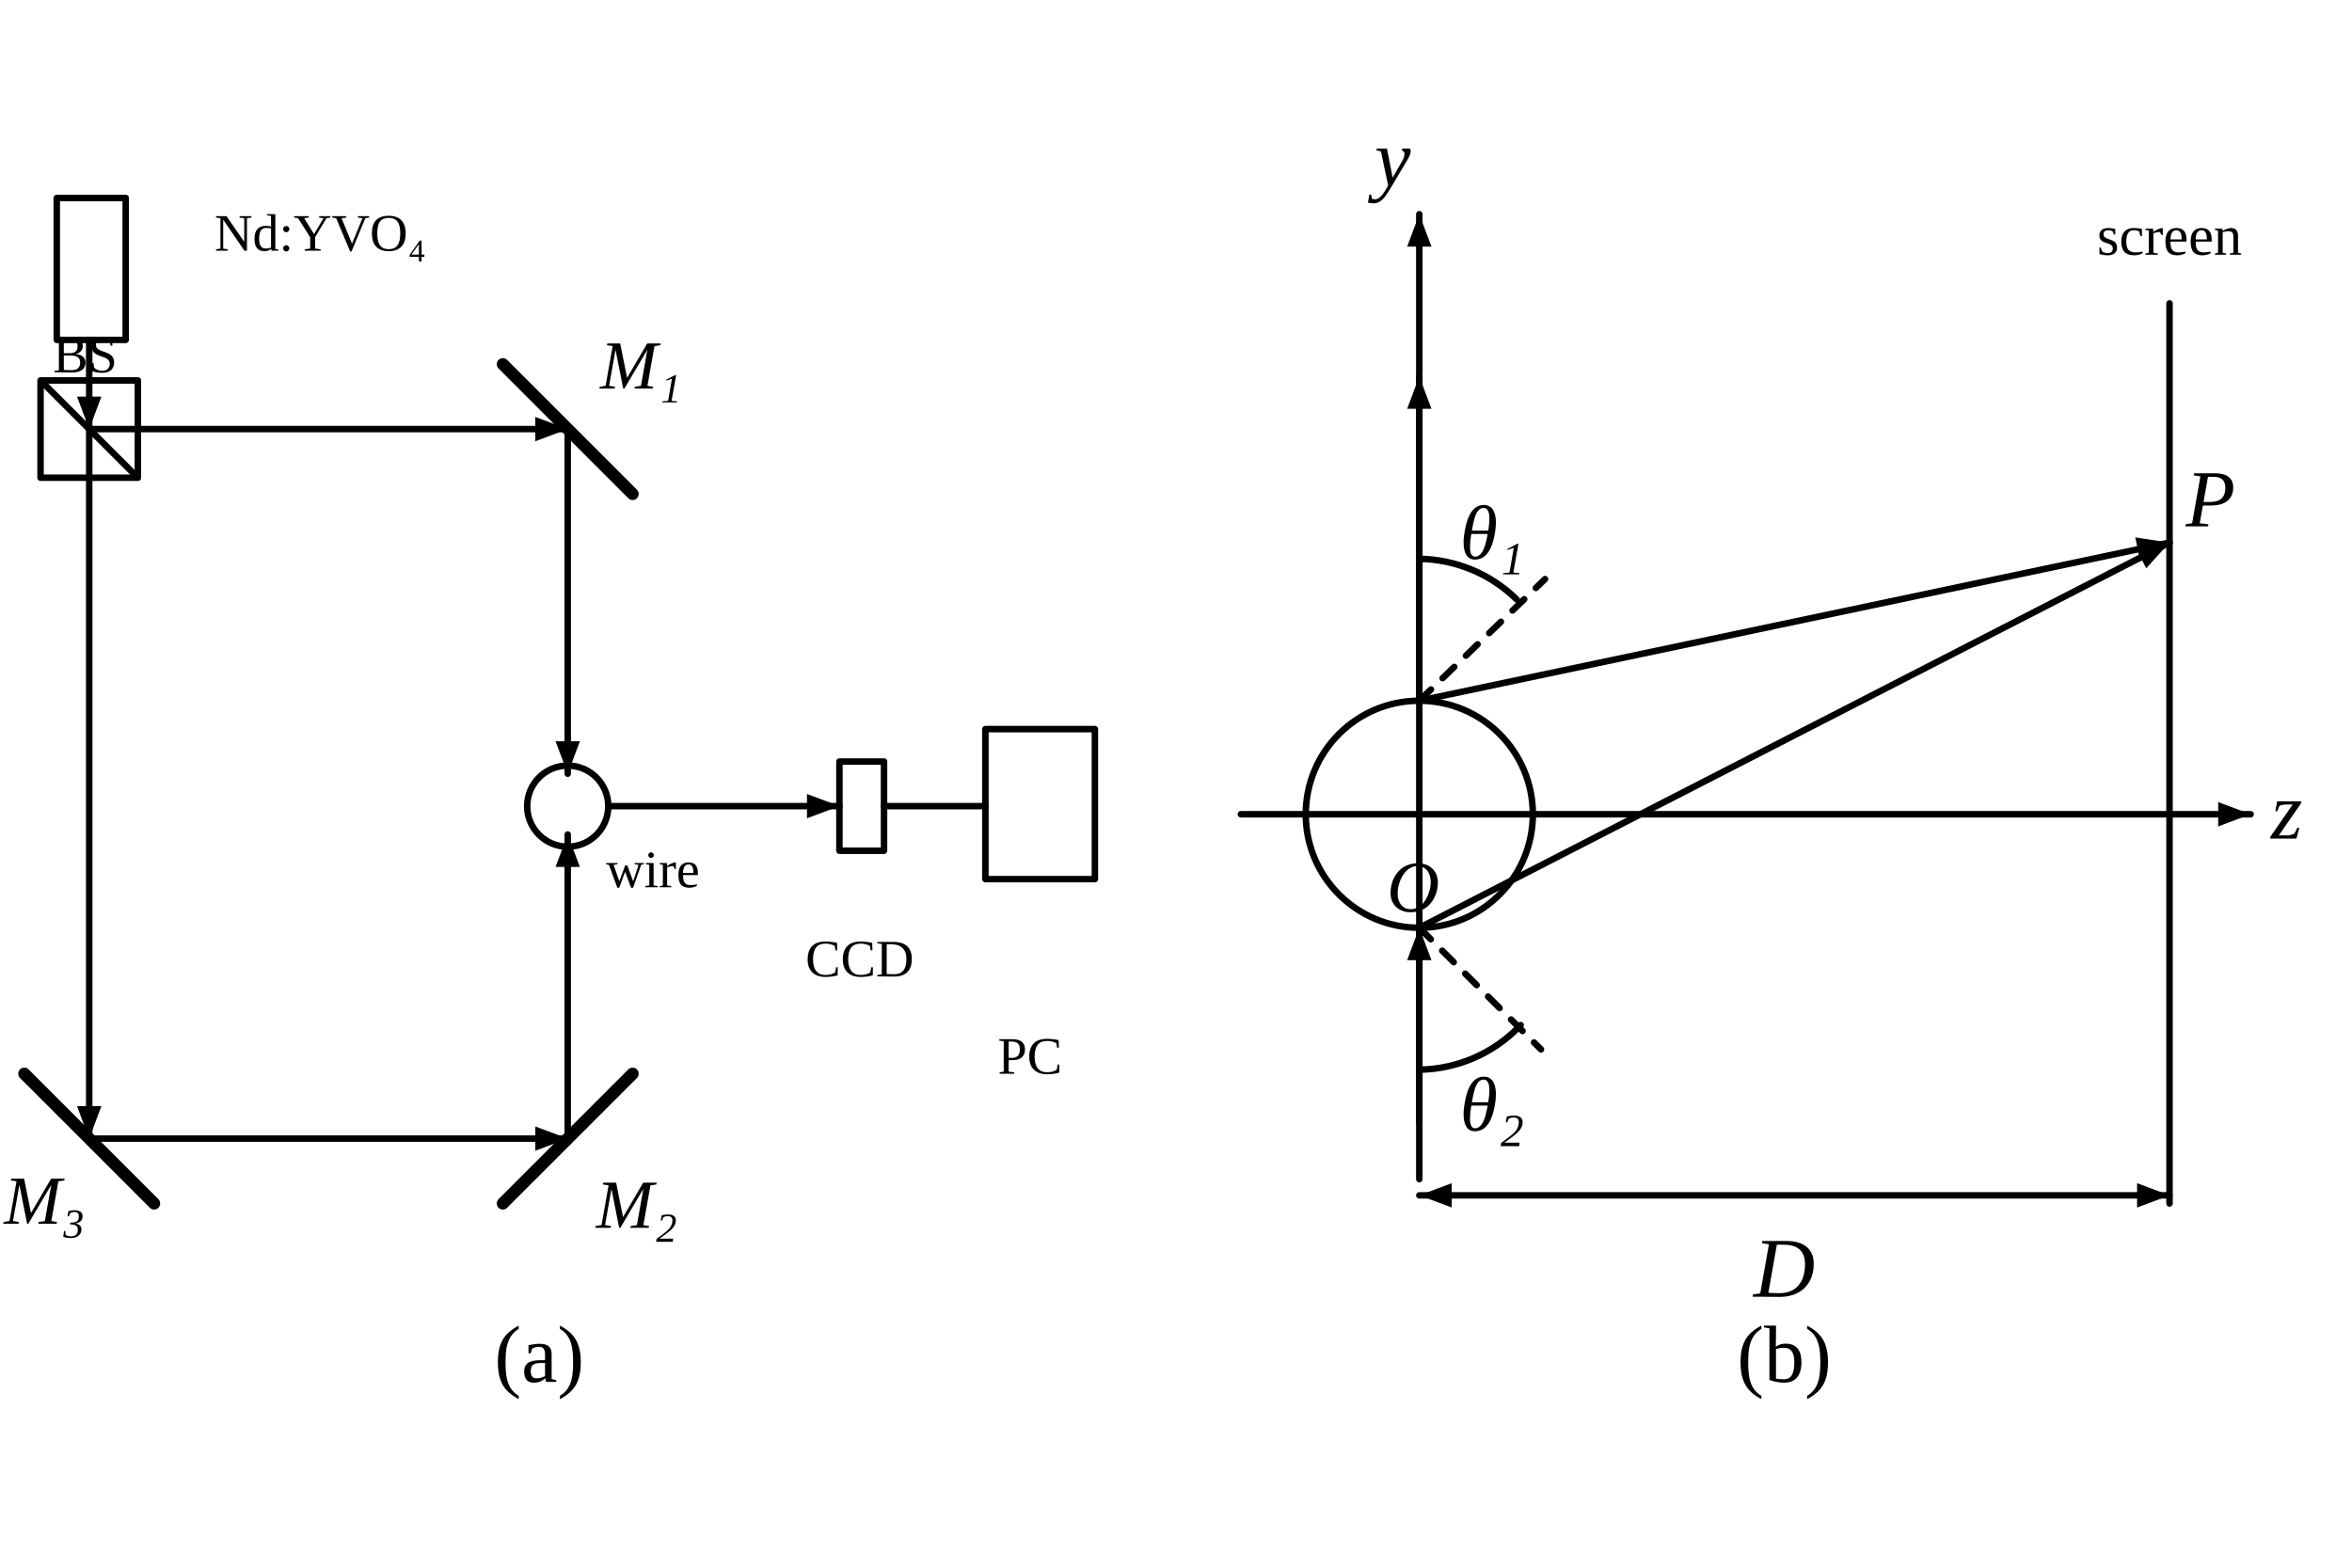
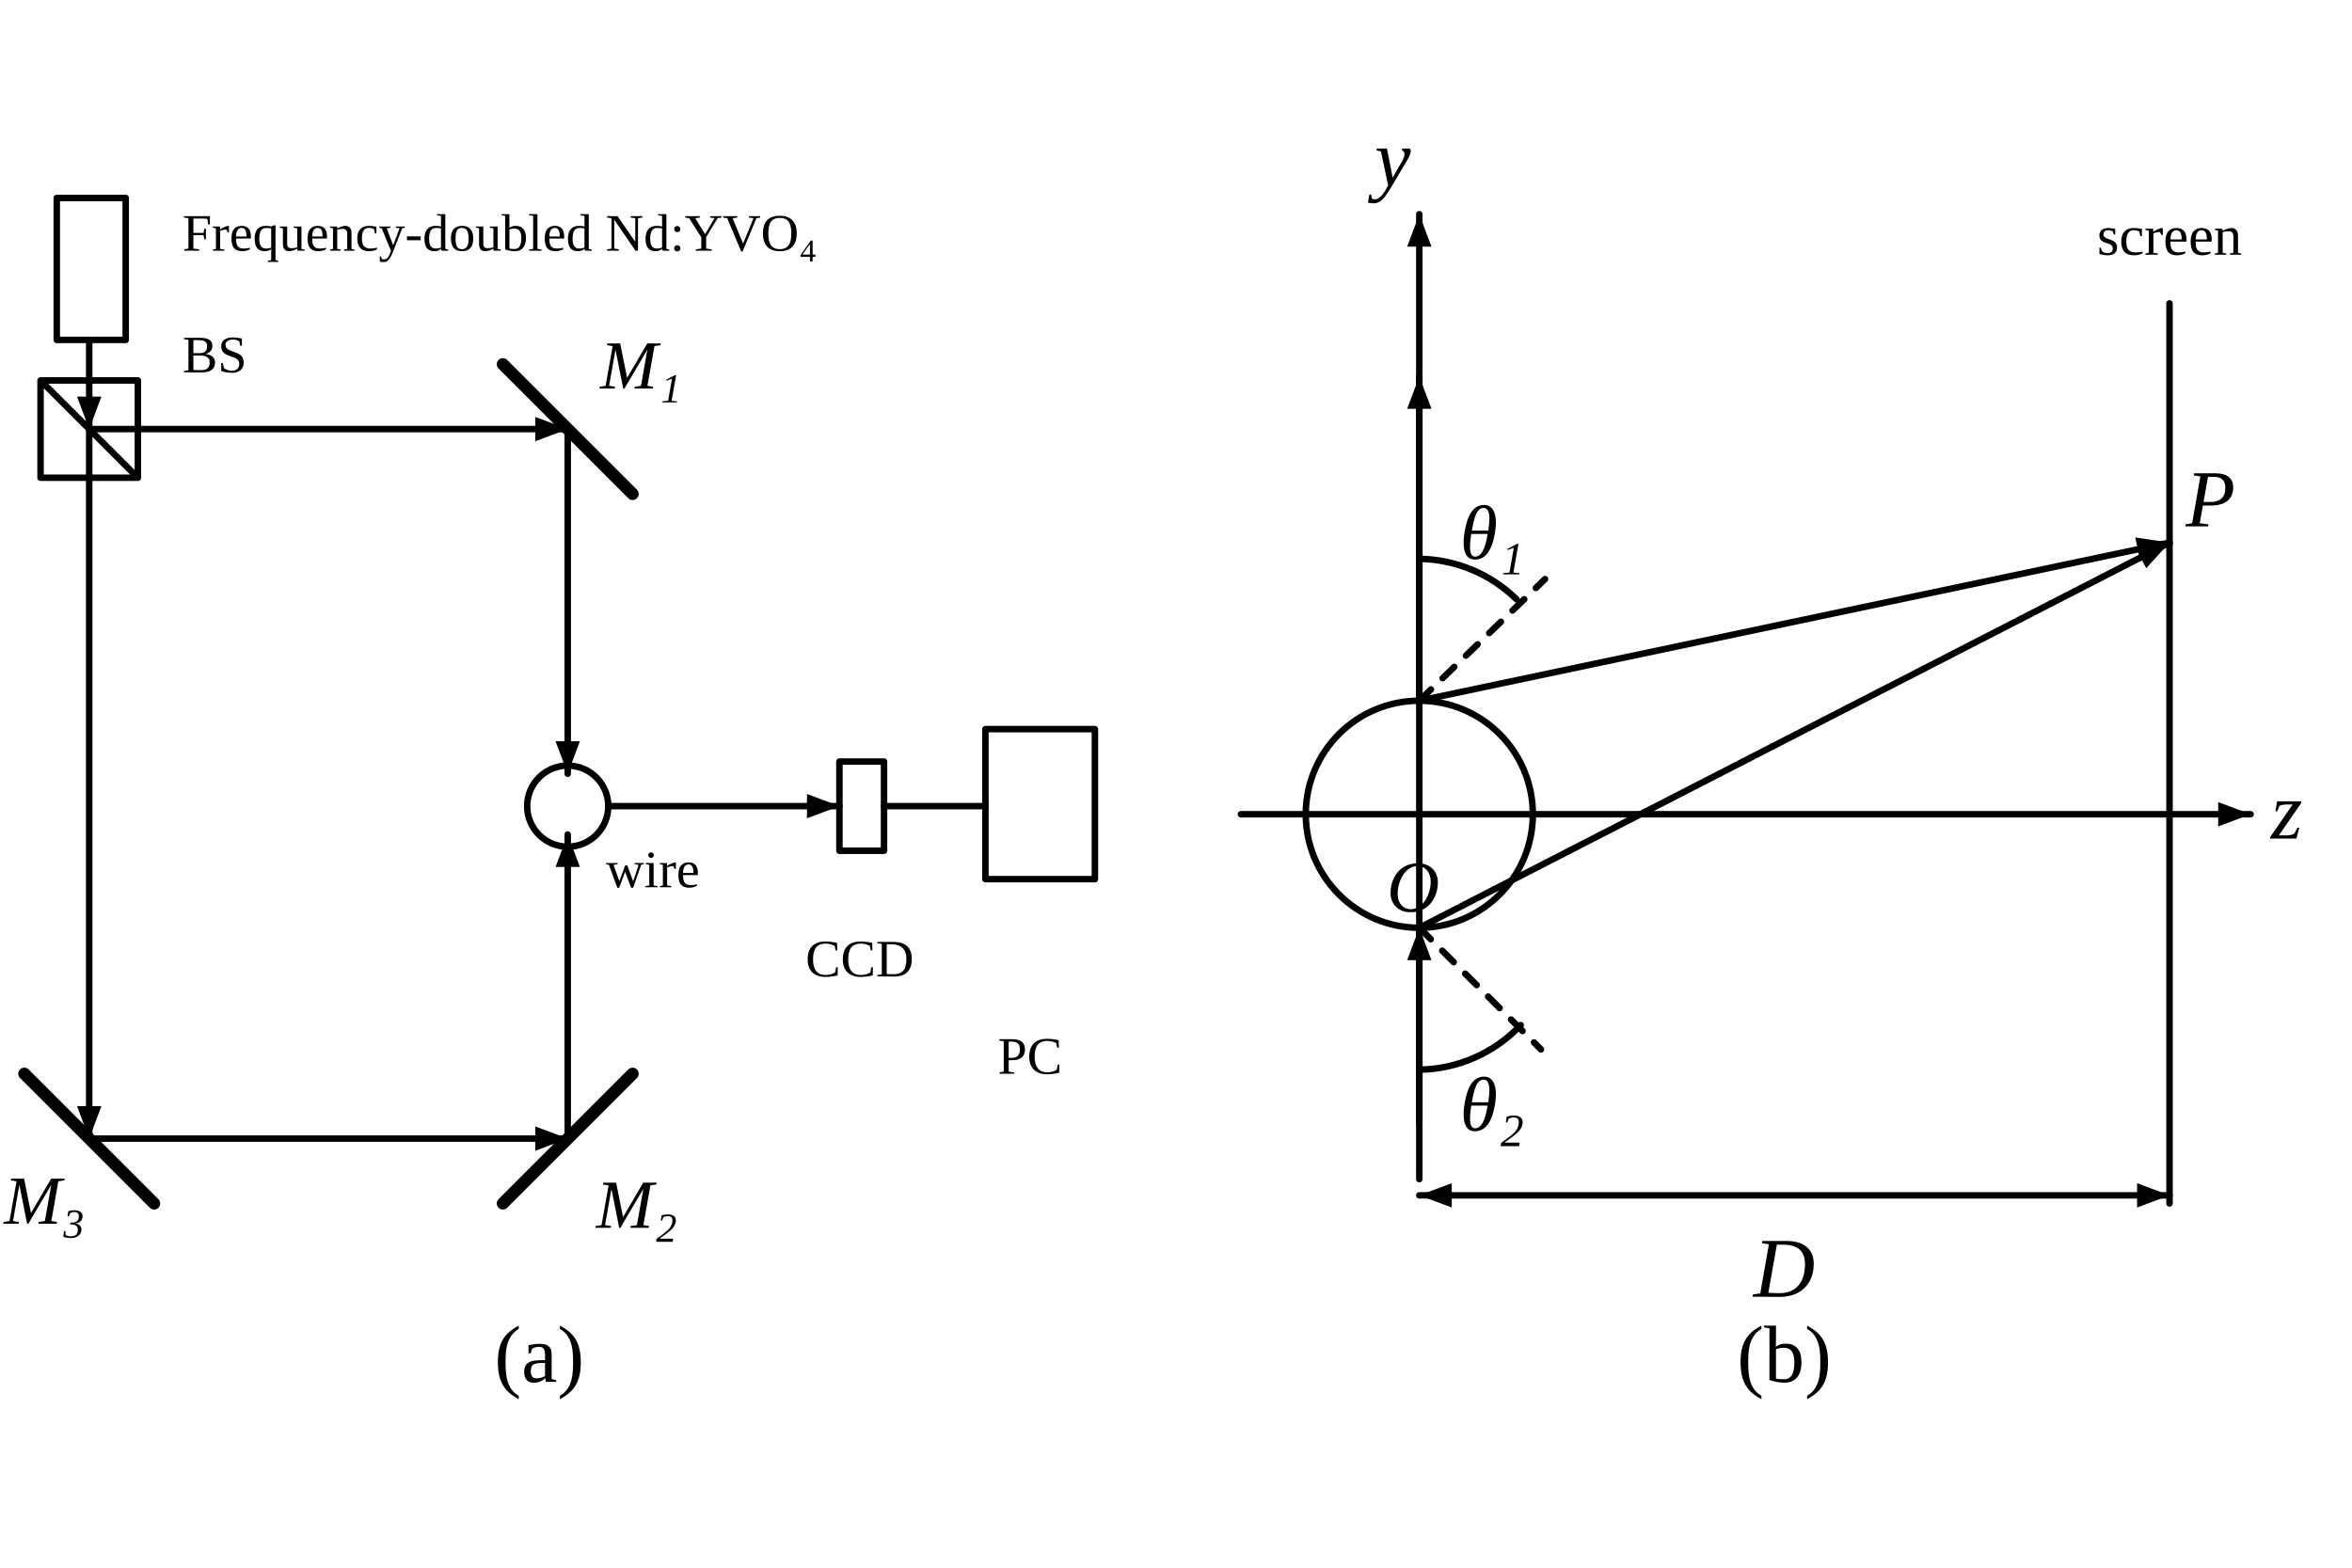
<svg xmlns="http://www.w3.org/2000/svg" width="600" height="400" viewBox="20 35 580 315">
  <defs>
    <marker id="arr" viewBox="0 0 8 8" refX="7" refY="4" markerWidth="7" markerHeight="7" orient="auto-start-reverse">
      <path d="M0 0 L8 4 L0 8 Z" fill="black" />
    </marker>
  </defs>
  <g fill="none" stroke="black" stroke-width="1.6" stroke-linecap="round" stroke-linejoin="round">
    <rect x="34" y="48" width="17" height="35" />
    <path d="M42 83 L42 105" />
    <path d="M42.000 105.000 L39.000 97.000 L45.000 97.000 Z" fill="black" stroke="none" />
    <path d="M42 105 L160 105" />
    <path d="M160.000 105.000 L152.000 108.000 L152.000 102.000 Z" fill="black" stroke="none" />
    <path d="M160 105 L160 190" />
    <path d="M160.000 190.000 L157.000 182.000 L163.000 182.000 Z" fill="black" stroke="none" />
    <path d="M42 105 L42 280" />
    <path d="M42.000 280.000 L39.000 272.000 L45.000 272.000 Z" fill="black" stroke="none" />
    <path d="M42 280 L160 280" />
    <path d="M160.000 280.000 L152.000 283.000 L152.000 277.000 Z" fill="black" stroke="none" />
    <path d="M160 280 L160 205" />
    <path d="M160.000 205.000 L163.000 213.000 L157.000 213.000 Z" fill="black" stroke="none" />
    <rect x="30" y="93" width="24" height="24" />
    <path d="M31 94 L53 116" />
    <path d="M144 89 L176 121" stroke-width="3" />
    <path d="M26 264 L58 296" stroke-width="3" />
    <path d="M144 296 L176 264" stroke-width="3" />
    <circle cx="160" cy="198" r="10" />
    <path d="M170 198 L227 198" />
    <path d="M227.000 198.000 L219.000 201.000 L219.000 195.000 Z" fill="black" stroke="none" />
    <path d="M238 198 L263 198" />
    <rect x="227" y="187" width="11" height="22" />
    <rect x="263" y="179" width="27" height="37" />
  </g>
-   <text x="99" y="61" font-family="Times New Roman,serif" font-size="13" font-style="normal" fill="black" text-anchor="middle">Nd:YVO₄</text>
+   <text x="65" y="61" font-family="Times New Roman,serif" font-size="13" font-style="normal" fill="black" text-anchor="start">Frequency-doubled Nd:YVO₄</text>
  <g fill="none" stroke="black" stroke-width="1.6" stroke-linecap="round" stroke-linejoin="round" />
-   <text x="41" y="91" font-family="Times New Roman,serif" font-size="13" font-style="normal" fill="black" text-anchor="middle">BS</text>
+   <text x="65" y="91" font-family="Times New Roman,serif" font-size="13" font-style="normal" fill="black" text-anchor="start">BS</text>
  <g fill="none" stroke="black" stroke-width="1.6" stroke-linecap="round" stroke-linejoin="round" />
  <text x="181" y="218" font-family="Times New Roman,serif" font-size="13" font-style="normal" fill="black" text-anchor="middle">wire</text>
  <g fill="none" stroke="black" stroke-width="1.6" stroke-linecap="round" stroke-linejoin="round" />
  <text x="232" y="240" font-family="Times New Roman,serif" font-size="13" font-style="normal" fill="black" text-anchor="middle">CCD</text>
  <g fill="none" stroke="black" stroke-width="1.6" stroke-linecap="round" stroke-linejoin="round" />
  <text x="274" y="264" font-family="Times New Roman,serif" font-size="13" font-style="normal" fill="black" text-anchor="middle">PC</text>
  <g fill="none" stroke="black" stroke-width="1.6" stroke-linecap="round" stroke-linejoin="round" />
  <text x="168" y="95" font-family="Times New Roman,serif" font-size="17" font-style="italic" fill="black" text-anchor="start">M₁</text>
  <g fill="none" stroke="black" stroke-width="1.6" stroke-linecap="round" stroke-linejoin="round" />
  <text x="167" y="302" font-family="Times New Roman,serif" font-size="17" font-style="italic" fill="black" text-anchor="start">M₂</text>
  <g fill="none" stroke="black" stroke-width="1.6" stroke-linecap="round" stroke-linejoin="round" />
  <text x="21" y="301" font-family="Times New Roman,serif" font-size="17" font-style="italic" fill="black" text-anchor="start">M₃</text>
  <g fill="none" stroke="black" stroke-width="1.6" stroke-linecap="round" stroke-linejoin="round" />
  <text x="153" y="340" font-family="Times New Roman,serif" font-size="20" font-style="normal" fill="black" text-anchor="middle">(a)</text>
  <g fill="none" stroke="black" stroke-width="1.6" stroke-linecap="round" stroke-linejoin="round">
    <circle cx="370" cy="200" r="28" />
    <path d="M326 200 L575 200" />
    <path d="M575.000 200.000 L567.000 203.000 L567.000 197.000 Z" fill="black" stroke="none" />
    <path d="M370 290 L370 52" />
    <path d="M370.000 52.000 L373.000 60.000 L367.000 60.000 Z" fill="black" stroke="none" />
    <path d="M555 74 L555 296" />
    <path d="M370 172 L370 92" />
    <path d="M370.000 92.000 L373.000 100.000 L367.000 100.000 Z" fill="black" stroke="none" />
    <path d="M370 276 L370 228" />
    <path d="M370.000 228.000 L373.000 236.000 L367.000 236.000 Z" fill="black" stroke="none" />
    <path d="M370 172 L555 133" />
    <path d="M555.000 133.000 L547.791 137.586 L546.553 131.715 Z" fill="black" stroke="none" />
    <path d="M370 228 L555 133" />
    <path d="M555.000 133.000 L549.254 139.323 L546.513 133.986 Z" fill="black" stroke="none" />
    <path d="M370 172 L372.874 169.218 M375.749 166.437 L378.623 163.655 M381.498 160.873 L384.372 158.092 M387.247 155.31 L390.121 152.528 M392.995 149.746 L395.87 146.965 M398.744 144.183 L401 142" fill="none" />
    <path d="M370 228 L372.828 230.828 M375.657 233.657 L378.485 236.485 M381.314 239.314 L384.142 242.142 M386.971 244.971 L389.799 247.799 M392.627 250.627 L395.456 253.456 M398.284 256.284 L400 258" fill="none" />
    <path d="M370 137 A35 35 0 0 1 394 147" />
    <path d="M370 263 A35 35 0 0 0 395 252" />
    <path d="M370 294 L555 294" />
    <path d="M555.000 294.000 L547.000 297.000 L547.000 291.000 Z" fill="black" stroke="none" />
    <path d="M370.000 294.000 L378.000 291.000 L378.000 297.000 Z" fill="black" stroke="none" />
  </g>
  <text x="362" y="224" font-family="Times New Roman,serif" font-size="18" font-style="italic" fill="black" text-anchor="start">O</text>
  <g fill="none" stroke="black" stroke-width="1.6" stroke-linecap="round" stroke-linejoin="round" />
  <text x="359" y="45" font-family="Times New Roman,serif" font-size="20" font-style="italic" fill="black" text-anchor="start">y</text>
  <g fill="none" stroke="black" stroke-width="1.6" stroke-linecap="round" stroke-linejoin="round" />
  <text x="580" y="206" font-family="Times New Roman,serif" font-size="20" font-style="italic" fill="black" text-anchor="start">z</text>
  <g fill="none" stroke="black" stroke-width="1.6" stroke-linecap="round" stroke-linejoin="round" />
  <text x="559" y="129" font-family="Times New Roman,serif" font-size="20" font-style="italic" fill="black" text-anchor="start">P</text>
  <g fill="none" stroke="black" stroke-width="1.6" stroke-linecap="round" stroke-linejoin="round" />
  <text x="460" y="319" font-family="Times New Roman,serif" font-size="21" font-style="italic" fill="black" text-anchor="middle">D</text>
  <g fill="none" stroke="black" stroke-width="1.6" stroke-linecap="round" stroke-linejoin="round" />
  <text x="380" y="137" font-family="Times New Roman,serif" font-size="19" font-style="italic" fill="black" text-anchor="start">θ₁</text>
  <g fill="none" stroke="black" stroke-width="1.6" stroke-linecap="round" stroke-linejoin="round" />
  <text x="380" y="278" font-family="Times New Roman,serif" font-size="19" font-style="italic" fill="black" text-anchor="start">θ₂</text>
  <g fill="none" stroke="black" stroke-width="1.6" stroke-linecap="round" stroke-linejoin="round" />
  <text x="555" y="62" font-family="Times New Roman,serif" font-size="14" font-style="normal" fill="black" text-anchor="middle">screen</text>
  <g fill="none" stroke="black" stroke-width="1.6" stroke-linecap="round" stroke-linejoin="round" />
  <text x="460" y="340" font-family="Times New Roman,serif" font-size="20" font-style="normal" fill="black" text-anchor="middle">(b)</text>
  <g fill="none" stroke="black" stroke-width="1.6" stroke-linecap="round" stroke-linejoin="round" />
</svg>
